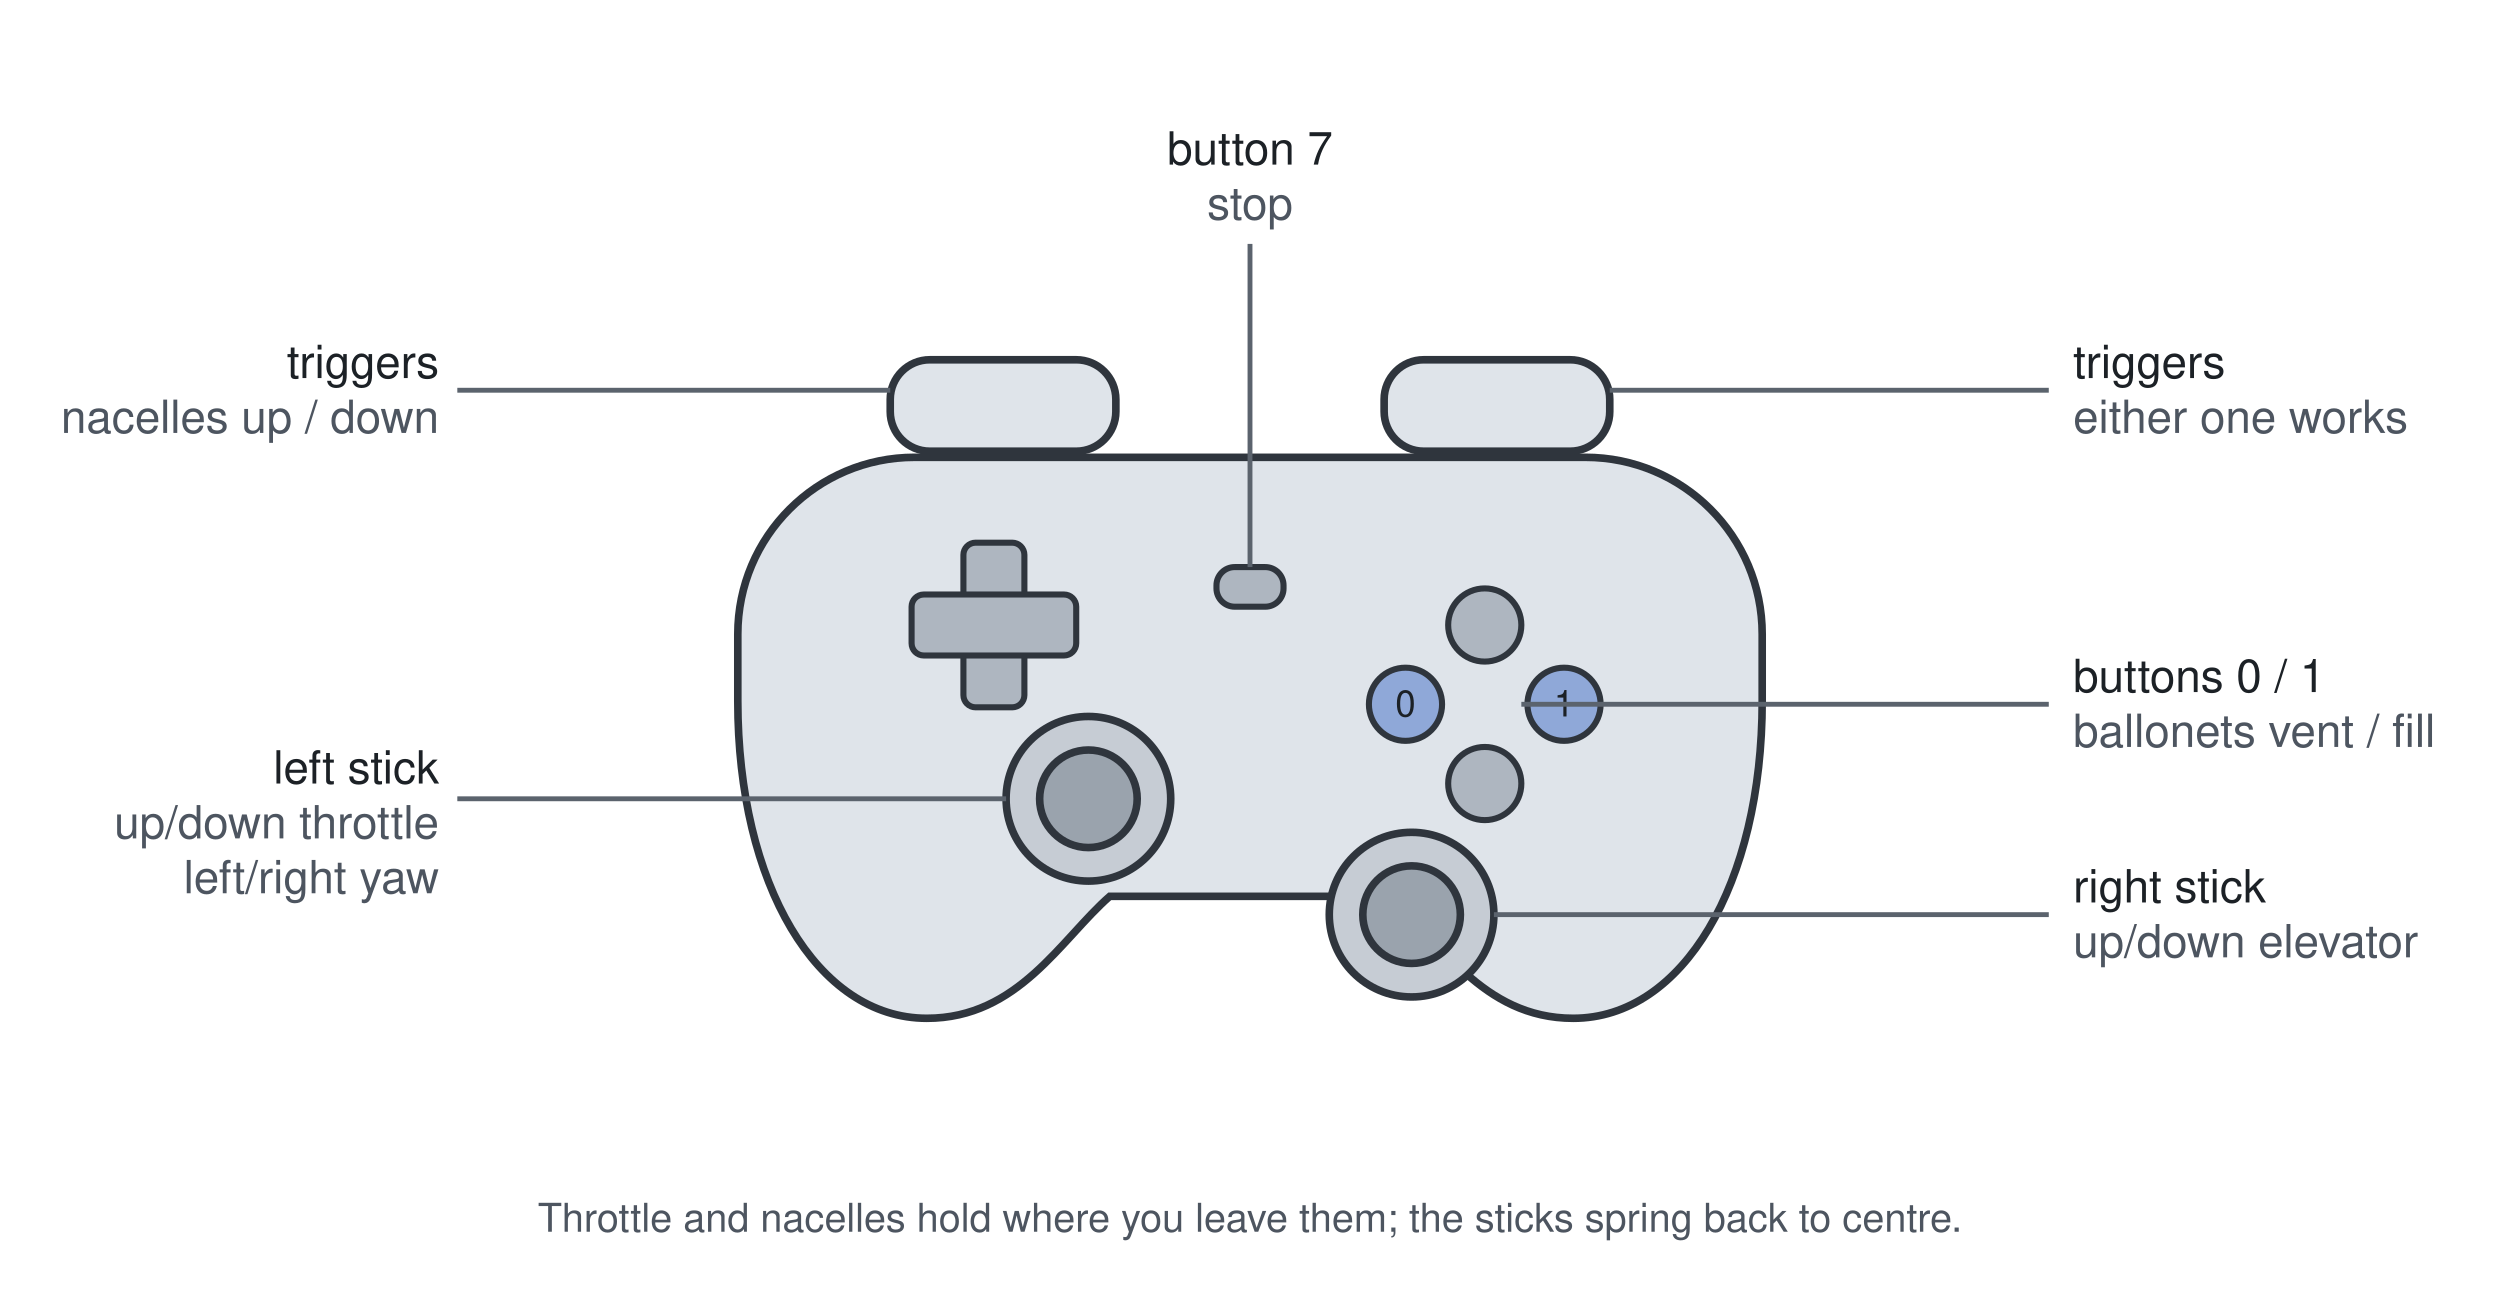
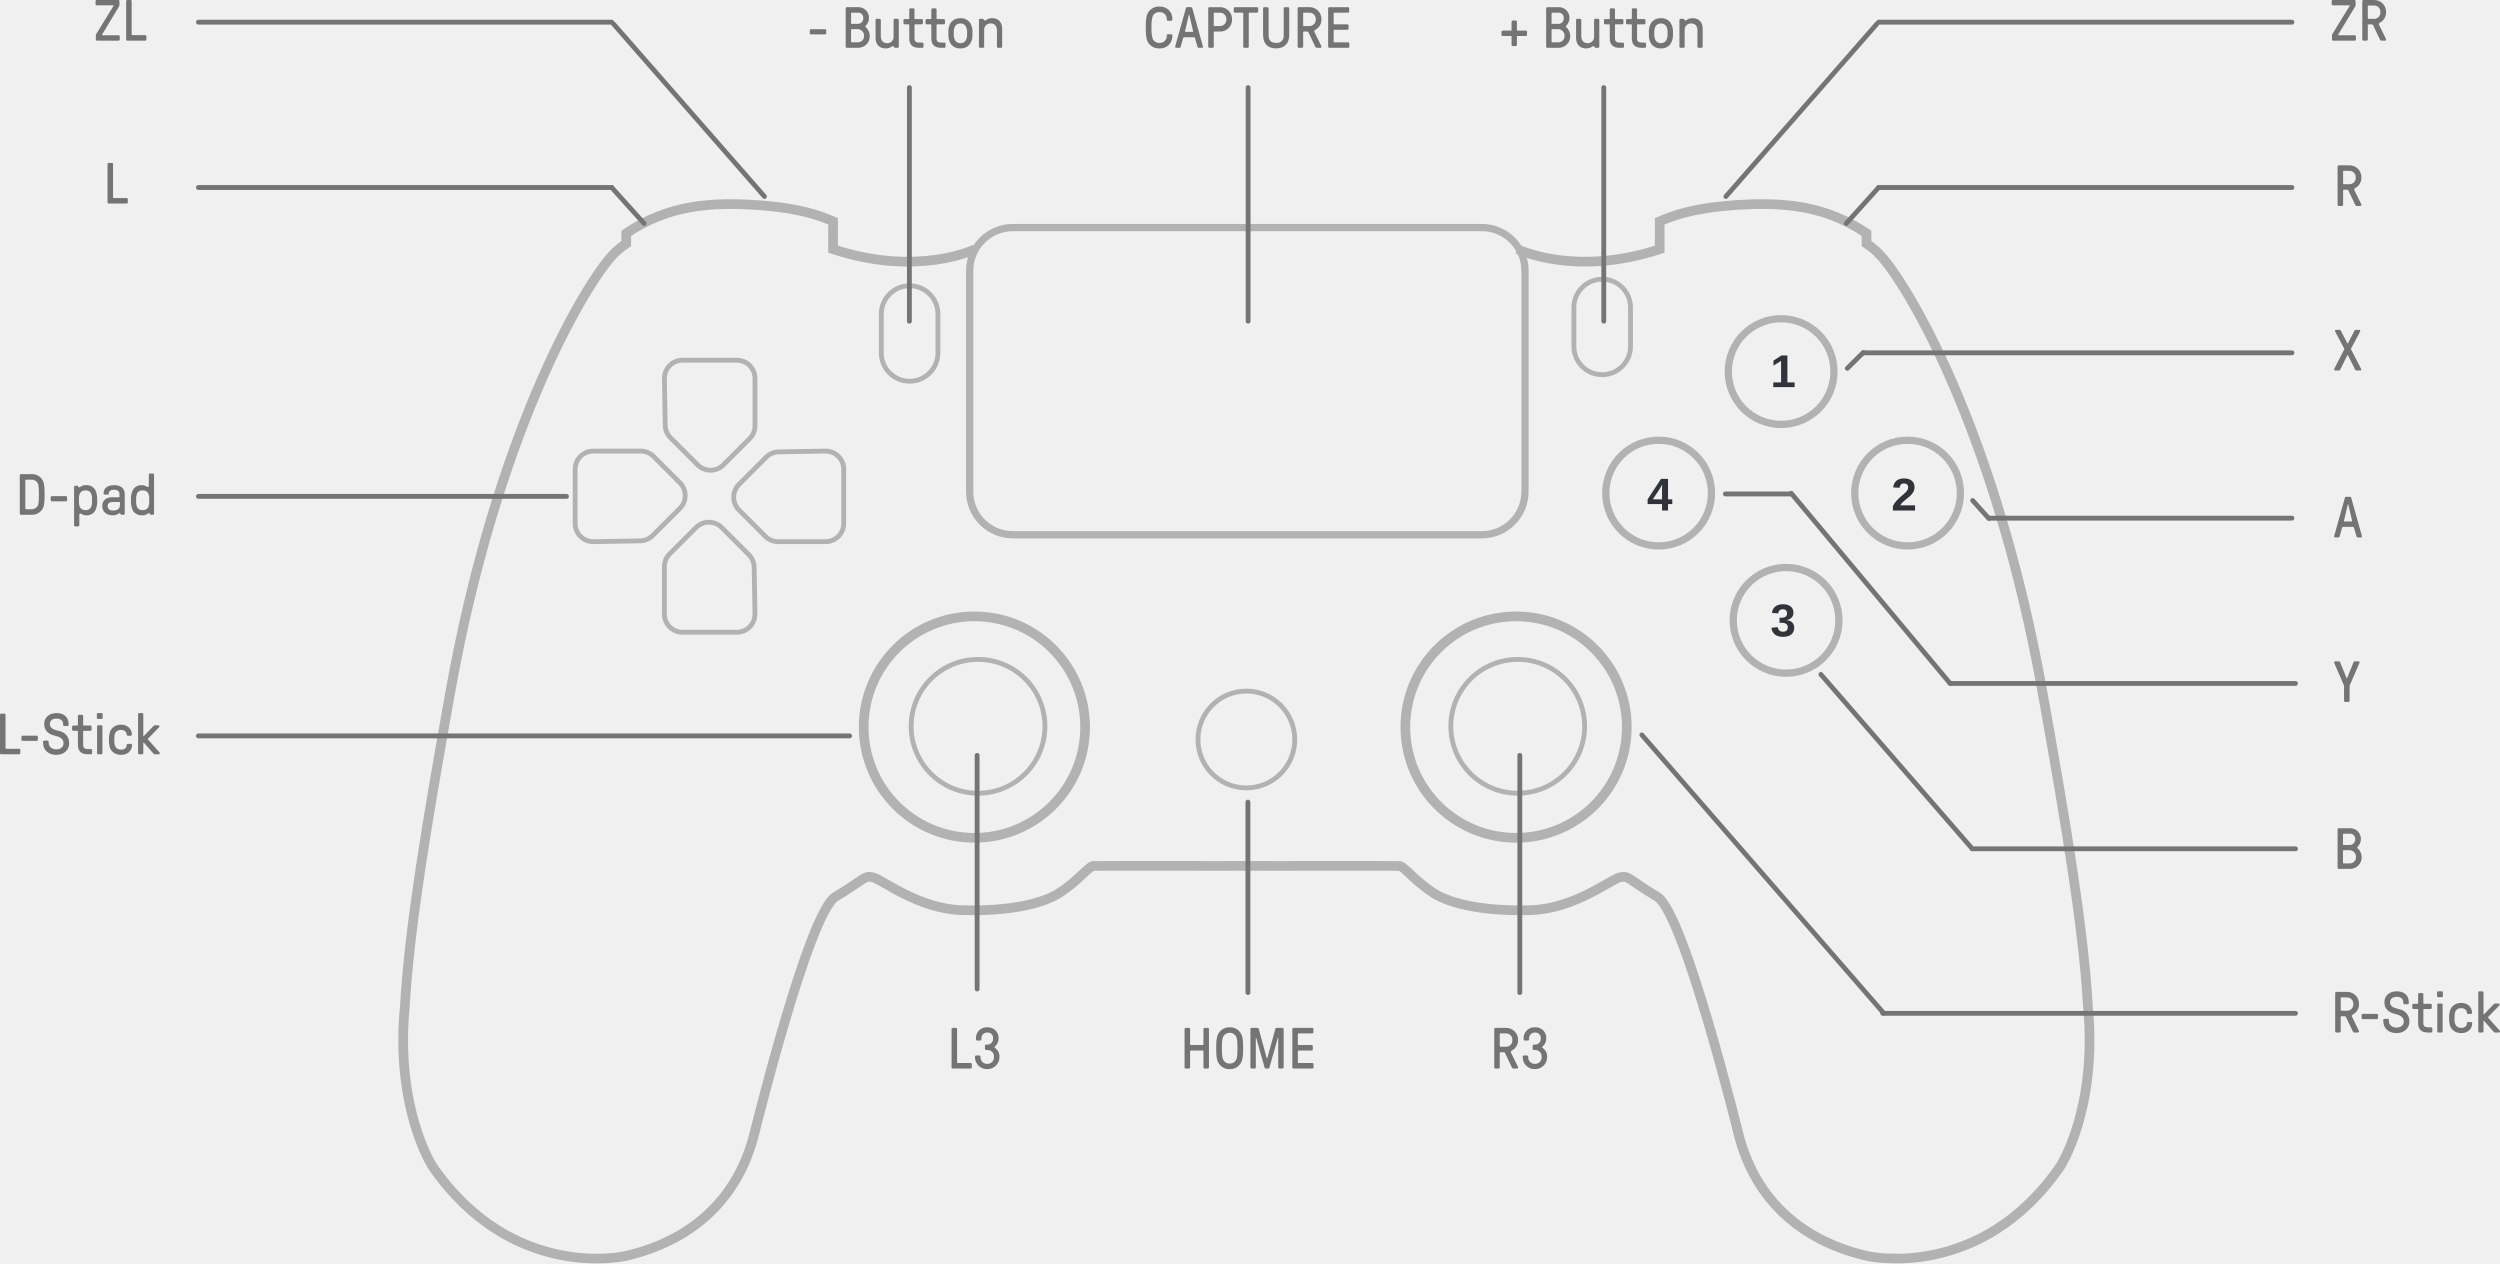
- <svg xmlns="http://www.w3.org/2000/svg" viewBox="0 0 820 430" width="820" height="430" font-family="Segoe UI, Helvetica, Arial, sans-serif">
-   <rect width="820" height="430" fill="#ffffff" />
-   <g fill="#dfe4ea" stroke="#2f353d" stroke-width="2.5">
-     <path d="M300 150 h220 a58 58 0 0 1 58 58 v22 c0 60 -26 104 -62 104 c-30 0 -44 -26 -60 -40              h-92 c-16 14 -30 40 -60 40 c-36 0 -62 -44 -62 -104 v-22 a58 58 0 0 1 58 -58 z" />
-     <rect x="292" y="118" width="74" height="30" rx="13" />
-     <rect x="454" y="118" width="74" height="30" rx="13" />
+ <svg xmlns="http://www.w3.org/2000/svg" width="1033.296" height="522.202" viewBox="0 0 1033.296 522.202">
+   <g id="ps4_switch" transform="translate(-1896.351 -131.811)">
+     <path id="路径_4620" data-name="路径 4620" d="M2.28,0H9.7a.481.481,0,0,0,.48-.48V-1.8a.481.481,0,0,0-.48-.48H4.32a.227.227,0,0,1-.24-.24v-13.8a.481.481,0,0,0-.48-.48H2.28a.481.481,0,0,0-.48.48V-.48A.481.481,0,0,0,2.28,0ZM16.56.24A4.956,4.956,0,0,0,21.6-4.824a4.2,4.2,0,0,0-1.9-3.72c-.216-.144-.216-.36.024-.576a4.231,4.231,0,0,0,1.512-3.288,4.371,4.371,0,0,0-4.632-4.632,4.422,4.422,0,0,0-4.728,4.392v.6a.481.481,0,0,0,.48.48h1.3a.481.481,0,0,0,.48-.48v-.36a2.356,2.356,0,0,1,2.472-2.472,2.228,2.228,0,0,1,2.352,2.472,2.352,2.352,0,0,1-2.4,2.52h-.48a.481.481,0,0,0-.48.48v1.272a.481.481,0,0,0,.48.48h.48a2.627,2.627,0,0,1,2.76,2.832,2.685,2.685,0,0,1-2.76,2.9,2.684,2.684,0,0,1-2.784-2.832V-4.92a.481.481,0,0,0-.48-.48h-1.32a.481.481,0,0,0-.48.48v.408A4.883,4.883,0,0,0,16.56.24Z" transform="translate(2287.848 573.454)" fill="#747474" />
+     <path id="路径_4625" data-name="路径 4625" d="M2.28,0H3.6a.481.481,0,0,0,.48-.48v-6a.227.227,0,0,1,.24-.24H5.784a.469.469,0,0,1,.456.288L9.12-.384A.621.621,0,0,0,9.7,0H11.16a.429.429,0,0,0,.48-.432.818.818,0,0,0-.1-.384L8.76-6.48a.885.885,0,0,1-.12-.408c0-.216.192-.384.5-.576a4.746,4.746,0,0,0,2.5-4.3A4.893,4.893,0,0,0,6.6-16.8H2.28a.481.481,0,0,0-.48.48V-.48A.481.481,0,0,0,2.28,0ZM4.32-9a.227.227,0,0,1-.24-.24v-5.04a.227.227,0,0,1,.24-.24H6.6a2.6,2.6,0,0,1,2.688,2.76A2.6,2.6,0,0,1,6.6-9ZM18.624.24a4.956,4.956,0,0,0,5.04-5.064,4.2,4.2,0,0,0-1.9-3.72c-.216-.144-.216-.36.024-.576A4.231,4.231,0,0,0,23.3-12.408a4.371,4.371,0,0,0-4.632-4.632,4.422,4.422,0,0,0-4.728,4.392v.6a.481.481,0,0,0,.48.48h1.3a.481.481,0,0,0,.48-.48v-.36a2.356,2.356,0,0,1,2.472-2.472,2.228,2.228,0,0,1,2.352,2.472,2.352,2.352,0,0,1-2.4,2.52h-.48a.481.481,0,0,0-.48.48v1.272a.481.481,0,0,0,.48.48h.48a2.627,2.627,0,0,1,2.76,2.832,2.685,2.685,0,0,1-2.76,2.9A2.684,2.684,0,0,1,15.84-4.752V-4.92a.481.481,0,0,0-.48-.48H14.04a.481.481,0,0,0-.48.48v.408A4.883,4.883,0,0,0,18.624.24Z" transform="translate(2512.154 573.454)" fill="#747474" />
+     <path id="路径_4626" data-name="路径 4626" d="M2.28,0H3.6a.481.481,0,0,0,.48-.48V-7.2a.227.227,0,0,1,.24-.24H9.36a.227.227,0,0,1,.24.24V-.48a.481.481,0,0,0,.48.48H11.4a.481.481,0,0,0,.48-.48V-16.32a.481.481,0,0,0-.48-.48H10.08a.481.481,0,0,0-.48.48v6.36a.227.227,0,0,1-.24.24H4.32a.227.227,0,0,1-.24-.24v-6.36a.481.481,0,0,0-.48-.48H2.28a.481.481,0,0,0-.48.48V-.48A.481.481,0,0,0,2.28,0ZM20.448.24a5.084,5.084,0,0,0,4.8-2.856c.72-1.488.768-3.552.768-5.784s-.048-4.3-.768-5.784a5.084,5.084,0,0,0-4.8-2.856,5.084,5.084,0,0,0-4.8,2.856c-.72,1.488-.768,3.552-.768,5.784s.048,4.3.768,5.784A5.084,5.084,0,0,0,20.448.24Zm0-2.28A2.884,2.884,0,0,1,17.76-3.648c-.5-.96-.528-2.976-.528-4.752s.024-3.792.528-4.752a2.884,2.884,0,0,1,2.688-1.608,2.884,2.884,0,0,1,2.688,1.608c.5.96.528,2.976.528,4.752s-.024,3.792-.528,4.752A2.884,2.884,0,0,1,20.448-2.04ZM29.5,0h1.272a.481.481,0,0,0,.48-.48V-12.528a.11.11,0,0,1,.1-.12c.048,0,.072.048.1.1L34.872-.408a.471.471,0,0,0,.5.408h1.008a.471.471,0,0,0,.5-.408L40.32-12.552c.024-.048.048-.1.1-.1a.11.11,0,0,1,.1.12V-.48a.481.481,0,0,0,.48.48h1.272a.481.481,0,0,0,.48-.48V-16.32a.481.481,0,0,0-.48-.48H39.816a.471.471,0,0,0-.5.408L36-4.32a.122.122,0,0,1-.12.1.122.122,0,0,1-.12-.1L32.448-16.392a.471.471,0,0,0-.5-.408H29.5a.481.481,0,0,0-.48.48V-.48A.481.481,0,0,0,29.5,0ZM46.824,0h7.8a.481.481,0,0,0,.48-.48V-1.8a.481.481,0,0,0-.48-.48h-5.76a.227.227,0,0,1-.24-.24V-7.2a.227.227,0,0,1,.24-.24h5.448a.481.481,0,0,0,.48-.48V-9.24a.481.481,0,0,0-.48-.48H48.864a.227.227,0,0,1-.24-.24v-4.32a.227.227,0,0,1,.24-.24h5.712a.481.481,0,0,0,.48-.48v-1.32a.481.481,0,0,0-.48-.48H46.824a.481.481,0,0,0-.48.48V-.48A.481.481,0,0,0,46.824,0Z" transform="translate(2384.154 573.454)" fill="#747474" />
+     <path id="路径_4650" data-name="路径 4650" d="M1.44,0h8.928a.481.481,0,0,0,.48-.48V-1.752a.481.481,0,0,0-.48-.48h-6.7c-.168,0-.216-.12-.144-.24l7.08-11.736a.725.725,0,0,0,.12-.384V-16.32a.481.481,0,0,0-.48-.48H1.32a.481.481,0,0,0-.48.48v1.248a.481.481,0,0,0,.48.48H8.112c.168,0,.216.12.144.24L1.08-2.664a.725.725,0,0,0-.12.384v1.8A.481.481,0,0,0,1.44,0ZM13.968,0h1.32a.481.481,0,0,0,.48-.48v-6a.227.227,0,0,1,.24-.24h1.464a.469.469,0,0,1,.456.288l2.88,6.048A.621.621,0,0,0,21.384,0h1.464a.429.429,0,0,0,.48-.432.818.818,0,0,0-.1-.384L20.448-6.48a.885.885,0,0,1-.12-.408c0-.216.192-.384.5-.576a4.746,4.746,0,0,0,2.5-4.3,4.893,4.893,0,0,0-5.04-5.04h-4.32a.481.481,0,0,0-.48.48V-.48A.481.481,0,0,0,13.968,0Zm2.04-9a.227.227,0,0,1-.24-.24v-5.04a.227.227,0,0,1,.24-.24h2.28a2.6,2.6,0,0,1,2.688,2.76A2.6,2.6,0,0,1,18.288-9Z" transform="translate(2859.239 148.61)" fill="#747474" />
+     <path id="路径_4651" data-name="路径 4651" d="M2.28,0H3.6a.481.481,0,0,0,.48-.48v-6a.227.227,0,0,1,.24-.24H5.784a.469.469,0,0,1,.456.288L9.12-.384A.621.621,0,0,0,9.7,0H11.16a.429.429,0,0,0,.48-.432.818.818,0,0,0-.1-.384L8.76-6.48a.885.885,0,0,1-.12-.408c0-.216.192-.384.5-.576a4.746,4.746,0,0,0,2.5-4.3A4.893,4.893,0,0,0,6.6-16.8H2.28a.481.481,0,0,0-.48.48V-.48A.481.481,0,0,0,2.28,0ZM4.32-9a.227.227,0,0,1-.24-.24v-5.04a.227.227,0,0,1,.24-.24H6.6a2.6,2.6,0,0,1,2.688,2.76A2.6,2.6,0,0,1,6.6-9Z" transform="translate(2860.724 216.942)" fill="#747474" />
+     <path id="路径_4652" data-name="路径 4652" d="M.792,0H2.424c.216,0,.312-.072.456-.36L5.76-6.168c.1-.192.144-.24.192-.24s.1.048.192.24L9.048-.36c.144.288.24.36.456.36h1.632a.416.416,0,0,0,.432-.432.758.758,0,0,0-.12-.384l-4.032-7.8a.861.861,0,0,1-.1-.264A.553.553,0,0,1,7.392-9.1l3.672-6.888a.885.885,0,0,0,.12-.408.426.426,0,0,0-.432-.408H9.216c-.216,0-.312.072-.456.36L6.12-11.328c-.048.1-.12.192-.168.192s-.12-.1-.168-.192L3.144-16.44c-.144-.288-.24-.36-.456-.36H1.152a.426.426,0,0,0-.432.408.9.9,0,0,0,.12.408L4.512-9.1a.553.553,0,0,1,.072.216.692.692,0,0,1-.1.264L.48-.816a.83.83,0,0,0-.12.408A.426.426,0,0,0,.792,0Z" transform="translate(2860.724 284.942)" fill="#747474" />
+     <path id="路径_4653" data-name="路径 4653" d="M4.944,0H6.288a.481.481,0,0,0,.48-.48V-6.744l3.984-9.192a1.143,1.143,0,0,0,.12-.456.425.425,0,0,0-.432-.408H8.856a.45.45,0,0,0-.456.36L5.808-10.056c-.048.144-.1.216-.192.216s-.144-.072-.192-.216L2.832-16.44a.45.45,0,0,0-.456-.36H.792a.425.425,0,0,0-.432.408,1.143,1.143,0,0,0,.12.456L4.464-6.744V-.48A.481.481,0,0,0,4.944,0Z" transform="translate(2860.724 421.942)" fill="#747474" />
+     <path id="路径_4654" data-name="路径 4654" d="M2.28,0H6.72a4.79,4.79,0,0,0,5.04-4.9,5.024,5.024,0,0,0-1.7-3.672.314.314,0,0,1,0-.528,4.524,4.524,0,0,0,1.368-3.24A4.374,4.374,0,0,0,6.72-16.8H2.28a.481.481,0,0,0-.48.48V-.48A.481.481,0,0,0,2.28,0ZM4.272-9.888a.227.227,0,0,1-.24-.24V-14.28a.227.227,0,0,1,.24-.24H6.72a2.066,2.066,0,0,1,2.352,2.184A2.256,2.256,0,0,1,6.72-9.888Zm0,7.608a.227.227,0,0,1-.24-.24V-7.488a.215.215,0,0,1,.24-.24H6.72A2.718,2.718,0,0,1,9.408-4.9,2.537,2.537,0,0,1,6.72-2.28Z" transform="translate(2860.724 490.942)" fill="#747474" />
+     <path id="路径_4655" data-name="路径 4655" d="M.768,0H2.16a.483.483,0,0,0,.456-.36L3.672-4.032a.461.461,0,0,1,.456-.336H8.112a.442.442,0,0,1,.456.336L9.624-.36A.483.483,0,0,0,10.08,0h1.392a.38.38,0,0,0,.408-.336,1.331,1.331,0,0,0-.072-.408L7.416-16.44a.462.462,0,0,0-.456-.36H5.28a.462.462,0,0,0-.456.36L.432-.744A1.331,1.331,0,0,0,.36-.336.38.38,0,0,0,.768,0ZM4.632-6.6c-.144,0-.24-.072-.192-.264L6-13.56c.024-.1.048-.144.1-.144h.048c.048,0,.072.048.1.144l1.56,6.7c.048.192-.048.264-.192.264Z" transform="translate(2860.724 353.942)" fill="#747474" />
+     <path id="路径_4608" data-name="路径 4608" d="M0,0H170.829" transform="translate(1978.356 140.979)" fill="none" stroke="#747474" stroke-linecap="round" stroke-width="2" />
+     <path id="路径_4609" data-name="路径 4609" d="M0,0H170.829" transform="translate(1978.356 209.312)" fill="none" stroke="#747474" stroke-linecap="round" stroke-width="2" />
+     <path id="路径_4610" data-name="路径 4610" d="M0,0H152.143" transform="translate(1978.356 336.975)" fill="none" stroke="#747474" stroke-linecap="round" stroke-width="2" />
+     <path id="路径_4611" data-name="路径 4611" d="M0,0H269.143" transform="translate(1978.356 435.975)" fill="none" stroke="#747474" stroke-linecap="round" stroke-width="2" />
+     <path id="路径_4612" data-name="路径 4612" d="M1.44,0h8.928a.481.481,0,0,0,.48-.48V-1.752a.481.481,0,0,0-.48-.48h-6.7c-.168,0-.216-.12-.144-.24l7.08-11.736a.725.725,0,0,0,.12-.384V-16.32a.481.481,0,0,0-.48-.48H1.32a.481.481,0,0,0-.48.48v1.248a.481.481,0,0,0,.48.48H8.112c.168,0,.216.12.144.24L1.08-2.664a.725.725,0,0,0-.12.384v1.8A.481.481,0,0,0,1.44,0ZM13.968,0h7.416a.481.481,0,0,0,.48-.48V-1.8a.481.481,0,0,0-.48-.48H16.008a.227.227,0,0,1-.24-.24v-13.8a.481.481,0,0,0-.48-.48h-1.32a.481.481,0,0,0-.48.48V-.48A.481.481,0,0,0,13.968,0Z" transform="translate(1935 148.61)" fill="#747474" />
+     <path id="路径_4613" data-name="路径 4613" d="M2.28,0H9.7a.481.481,0,0,0,.48-.48V-1.8a.481.481,0,0,0-.48-.48H4.32a.227.227,0,0,1-.24-.24v-13.8a.481.481,0,0,0-.48-.48H2.28a.481.481,0,0,0-.48.48V-.48A.481.481,0,0,0,2.28,0Z" transform="translate(1939 215.942)" fill="#747474" />
+     <path id="路径_3636" data-name="路径 3636" d="M10.148,0,75.835,78.625" transform="translate(2626.548 335.683)" fill="none" stroke="#747474" stroke-linecap="round" stroke-width="2" />
+     <path id="路径_3651" data-name="路径 3651" d="M10.148,0l6.677,7.43" transform="translate(2701.548 338.683)" fill="none" stroke="#747474" stroke-linecap="round" stroke-width="2" />
+     <path id="路径_4631" data-name="路径 4631" d="M177.141,0H0" transform="translate(2666.5 277.643)" fill="none" stroke="#747474" stroke-linecap="round" stroke-width="2" />
+     <path id="路径_4632" data-name="路径 4632" d="M125.141,0H0" transform="translate(2718.5 345.975)" fill="none" stroke="#747474" stroke-linecap="round" stroke-width="2" />
+     <path id="路径_4633" data-name="路径 4633" d="M27.019,0H0" transform="translate(2609.481 335.975)" fill="none" stroke="#747474" stroke-linecap="round" stroke-width="2" />
+     <path id="路径_4634" data-name="路径 4634" d="M142.627,0H0" transform="translate(2702.5 414.306)" fill="none" stroke="#747474" stroke-linecap="round" stroke-width="2" />
+     <path id="路径_4635" data-name="路径 4635" d="M133.627,0H0" transform="translate(2711.5 482.638)" fill="none" stroke="#747474" stroke-linecap="round" stroke-width="2" />
+     <path id="路径_4636" data-name="路径 4636" d="M0,6.541,6.625,0" transform="translate(2659.875 277.5)" fill="none" stroke="#747474" stroke-linecap="round" stroke-width="2" />
+     <path id="路径_3637" data-name="路径 3637" d="M-2.008,0,60.533,72.034" transform="translate(2650.958 410.558)" fill="none" stroke="#747474" stroke-linecap="round" stroke-width="2" />
+     <path id="路径_4615" data-name="路径 4615" d="M13.369,14.855,0,0" transform="translate(2149.185 209.312)" fill="none" stroke="#747474" stroke-linecap="round" stroke-width="2" />
+     <path id="路径_4616" data-name="路径 4616" d="M0,0,62.39,71.3" transform="translate(2149.928 141.723)" fill="none" stroke="#747474" stroke-linecap="round" stroke-width="2" />
+     <path id="路径_4637" data-name="路径 4637" d="M170.829,0H0" transform="translate(2672.813 140.979)" fill="none" stroke="#747474" stroke-linecap="round" stroke-width="2" />
+     <path id="路径_4638" data-name="路径 4638" d="M170.829,0H0" transform="translate(2672.813 209.312)" fill="none" stroke="#747474" stroke-linecap="round" stroke-width="2" />
+     <path id="路径_4639" data-name="路径 4639" d="M0,14.855,13.369,0" transform="translate(2659.443 209.312)" fill="none" stroke="#747474" stroke-linecap="round" stroke-width="2" />
+     <path id="路径_4640" data-name="路径 4640" d="M62.39,0,0,71.3" transform="translate(2609.68 141.723)" fill="none" stroke="#747474" stroke-linecap="round" stroke-width="2" />
+     <path id="路径_4621" data-name="路径 4621" d="M0,0V96.555" transform="translate(2300.217 444.016)" fill="none" stroke="#747474" stroke-linecap="round" stroke-width="2" />
+     <path id="路径_4622" data-name="路径 4622" d="M0,0V96.555" transform="translate(2272.217 168.016)" fill="none" stroke="#747474" stroke-linecap="round" stroke-width="2" />
+     <path id="路径_4641" data-name="路径 4641" d="M0,0V96.555" transform="translate(2559.217 168.016)" fill="none" stroke="#747474" stroke-linecap="round" stroke-width="2" />
+     <path id="路径_4627" data-name="路径 4627" d="M0,0V96.555" transform="translate(2412.217 168.016)" fill="none" stroke="#747474" stroke-linecap="round" stroke-width="2" />
+     <path id="路径_4628" data-name="路径 4628" d="M0,0V78.73" transform="translate(2412.142 463.326)" fill="none" stroke="#747474" stroke-linecap="round" stroke-width="2" />
+     <path id="路径_4629" data-name="路径 4629" d="M0,0V98.041" transform="translate(2524.523 444.016)" fill="none" stroke="#747474" stroke-linecap="round" stroke-width="2" />
+     <path id="路径_4642" data-name="路径 4642" d="M170.627,0H0" transform="translate(2674.5 550.638)" fill="none" stroke="#747474" stroke-linecap="round" stroke-width="2" />
+     <path id="路径_3635" data-name="路径 3635" d="M-2.008,0,97.973,115.029" transform="translate(2576.958 435.558)" fill="none" stroke="#747474" stroke-linecap="round" stroke-width="2" />
+     <g id="ps4pro" transform="translate(6310.176 8855.991)">
+       <g id="组_4415" data-name="组 4415" transform="translate(-4247.176 -8639.834)" opacity="0.5">
+         <g id="组_4404" data-name="组 4404" transform="translate(0 0)">
+           <path id="路径_3" data-name="路径 3" d="M353.648,154.69s-23.6,11.613-58.741,0V143.181c-5.844-2.541-13.7-5.182-27.456-6.407-24.045-2.14-41.164.066-58.025,11.335v4.262a30.665,30.665,0,0,0-6.625,5.854c-12.247,14.289-47.273,74.291-66.125,179.622-9.707,54.235-16.938,97.438-18.775,129.944-4.021,42.239,11.4,65.932,11.4,65.932C162.272,581.6,208.9,570.868,208.9,570.868c16.919-3.757,43.885-15.017,53.157-49.381,0,0,22.67-92.43,33.854-99.141,12.248-7.349,11.656-8.851,15.433-8.034s18.781,13.065,36.95,13.575,32.458-2.245,40.012-7.043,12.351-11.126,14.086-11.228c.9-.053,23.163-.051,44.5-.037v.037s8.259-.01,19.578-.021" transform="translate(-117.232 -136.044)" fill="none" stroke="#747474" stroke-width="4" />
+           <path id="路径_3398" data-name="路径 3398" d="M17.822,0H211.717a17.867,17.867,0,0,1,17.822,17.911v91.154a17.867,17.867,0,0,1-17.822,17.911H17.822A17.867,17.867,0,0,1,0,109.065V17.911A17.867,17.867,0,0,1,17.822,0Z" transform="translate(234.129 9.709)" fill="none" stroke="#747474" stroke-width="3" />
+           <circle id="椭圆_5" data-name="椭圆 5" cx="27.65" cy="27.65" r="27.65" transform="translate(209.945 188.205)" fill="none" stroke="#747474" stroke-width="2" />
+           <circle id="椭圆_8" data-name="椭圆 8" cx="27.65" cy="27.65" r="27.65" transform="translate(433.003 188.205)" fill="none" stroke="#747474" stroke-width="2" />
+           <circle id="椭圆_9" data-name="椭圆 9" cx="21.843" cy="21.843" r="21.843" transform="translate(547.683 47.384)" fill="none" stroke="#747474" stroke-width="3" />
+           <circle id="椭圆_10" data-name="椭圆 10" cx="21.843" cy="21.843" r="21.843" transform="translate(599.943 97.603)" fill="none" stroke="#747474" stroke-width="3" />
+           <circle id="椭圆_11" data-name="椭圆 11" cx="21.843" cy="21.843" r="21.843" transform="translate(549.724 150.204)" fill="none" stroke="#747474" stroke-width="3" />
+           <circle id="椭圆_12" data-name="椭圆 12" cx="21.843" cy="21.843" r="21.843" transform="translate(497.056 97.603)" fill="none" stroke="#747474" stroke-width="3" />
+           <path id="路径_11" data-name="路径 11" d="M288.121,227.315h22.443a7.5,7.5,0,0,1,7.5,7.5v19.613a7.493,7.493,0,0,1-2.2,5.3L304.987,270.6a7.5,7.5,0,0,1-10.6,0L283.15,259.365a7.5,7.5,0,0,1-2.194-5.172l-.328-19.254A7.5,7.5,0,0,1,288.121,227.315Z" transform="translate(-172.668 -162.783)" fill="none" stroke="#747474" stroke-width="2" />
+           <path id="路径_12" data-name="路径 12" d="M369.619,291.879v22.443a7.5,7.5,0,0,1-7.5,7.5H342.51a7.494,7.494,0,0,1-5.3-2.2l-10.878-10.877a7.5,7.5,0,0,1,0-10.6l11.237-11.237a7.5,7.5,0,0,1,5.171-2.194L362,284.385A7.5,7.5,0,0,1,369.619,291.879Z" transform="translate(-187.541 -182.29)" fill="none" stroke="#747474" stroke-width="2" />
+           <path id="路径_13" data-name="路径 13" d="M224.577,314.322V291.88a7.5,7.5,0,0,1,7.5-7.495h19.613a7.494,7.494,0,0,1,5.3,2.2l10.878,10.878a7.5,7.5,0,0,1,0,10.6l-11.237,11.236a7.5,7.5,0,0,1-5.171,2.195l-19.254.328A7.5,7.5,0,0,1,224.577,314.322Z" transform="translate(-153.509 -182.29)" fill="none" stroke="#747474" stroke-width="2" />
+           <path id="路径_14" data-name="路径 14" d="M310.564,374.528H288.121a7.5,7.5,0,0,1-7.5-7.495V347.42a7.5,7.5,0,0,1,2.2-5.3L293.7,331.243a7.5,7.5,0,0,1,10.6,0l11.236,11.237a7.5,7.5,0,0,1,2.194,5.172l.328,19.254A7.5,7.5,0,0,1,310.564,374.528Z" transform="translate(-172.668 -197.557)" fill="none" stroke="#747474" stroke-width="2" />
+           <rect id="矩形_23" data-name="矩形 23" width="23.408" height="39.467" rx="11.704" transform="translate(483.865 31.053)" fill="none" stroke="#747474" stroke-width="2" />
+           <path id="路径_3402" data-name="路径 3402" d="M293.709,319.32" transform="translate(54.771 -45.768)" fill="none" stroke="#747474" stroke-width="2" />
+           <path id="路径_3404" data-name="路径 3404" d="M230.053,154.69s23.6,11.613,58.741,0V143.181c5.844-2.541,13.7-5.182,27.456-6.407,24.045-2.14,41.164.066,58.025,11.335v4.262a30.664,30.664,0,0,1,6.625,5.854c12.247,14.289,47.273,74.291,66.125,179.622,9.707,54.235,16.938,97.438,18.775,129.944,4.021,42.24-11.4,65.932-11.4,65.932C421.429,581.6,374.8,570.868,374.8,570.868c-16.919-3.757-43.885-15.017-53.157-49.381,0,0-22.67-92.43-33.854-99.141-12.248-7.349-11.656-8.851-15.433-8.035s-18.781,13.065-36.95,13.575-32.458-2.245-40.012-7.043-12.351-11.126-14.086-11.228c-.9-.052-23.163-.051-44.5-.037v.037s-8.259-.01-19.578-.021" transform="translate(230.535 -136.044)" fill="none" stroke="#747474" stroke-width="4" />
+           <circle id="椭圆_2218" data-name="椭圆 2218" cx="20.006" cy="20.006" r="20.006" transform="translate(328.492 201.293)" fill="none" stroke="#747474" stroke-width="2" />
+           <rect id="矩形_742" data-name="矩形 742" width="23.408" height="39.467" rx="11.704" transform="translate(197.609 33.756)" fill="none" stroke="#747474" stroke-width="2" />
+         </g>
+         <g id="椭圆_2190" data-name="椭圆 2190" transform="translate(188.326 168.412)" fill="none" stroke="#747474" stroke-width="4">
+           <circle cx="47.762" cy="47.762" r="47.762" stroke="none" />
+           <circle cx="47.762" cy="47.762" r="45.762" fill="none" />
+         </g>
+         <g id="椭圆_2209" data-name="椭圆 2209" transform="translate(412.21 168.412)" fill="none" stroke="#747474" stroke-width="4">
+           <circle cx="47.762" cy="47.762" r="47.762" stroke="none" />
+           <circle cx="47.762" cy="47.762" r="45.762" fill="none" />
+         </g>
+       </g>
+     </g>
+     <path id="路径_4618" data-name="路径 4618" d="M2.28,0H6.72a4.976,4.976,0,0,0,4.656-2.76c.624-1.3.672-3.408.672-5.64s-.048-4.344-.672-5.64A4.976,4.976,0,0,0,6.72-16.8H2.28a.481.481,0,0,0-.48.48V-.48A.481.481,0,0,0,2.28,0ZM4.32-2.28a.227.227,0,0,1-.24-.24V-14.28a.227.227,0,0,1,.24-.24h2.4a2.861,2.861,0,0,1,2.5,1.464c.456.864.48,2.88.48,4.656s-.024,3.792-.48,4.656A2.861,2.861,0,0,1,6.72-2.28ZM15.048-5.544H20.88a.481.481,0,0,0,.48-.48v-1.2a.481.481,0,0,0-.48-.48H15.048a.481.481,0,0,0-.48.48v1.2A.481.481,0,0,0,15.048-5.544Zm14.112-6.7c-1.944,0-2.3.912-2.808.912-.192,0-.336-.12-.48-.5-.048-.12-.144-.168-.336-.168H24.72a.481.481,0,0,0-.48.48V4.32a.481.481,0,0,0,.48.48h1.2a.481.481,0,0,0,.48-.48V.24c0-.552.12-.768.432-.768.432,0,.936.768,2.52.768A4.051,4.051,0,0,0,33.024-1.8,8.5,8.5,0,0,0,33.792-6a9.5,9.5,0,0,0-.744-4.176A4.115,4.115,0,0,0,29.16-12.24Zm-.216,2.16a2.423,2.423,0,0,1,2.256,1.1A6.036,6.036,0,0,1,31.632-6,6.328,6.328,0,0,1,31.2-3.024a2.4,2.4,0,0,1-2.256,1.1,2.423,2.423,0,0,1-2.256-1.1A6.036,6.036,0,0,1,26.256-6a6.036,6.036,0,0,1,.432-2.976A2.423,2.423,0,0,1,28.944-10.08ZM40.248.24c1.776,0,2.376-.912,2.808-.912.24,0,.36.288.48.5A.363.363,0,0,0,43.872,0h.816a.481.481,0,0,0,.48-.48V-8.4c0-2.52-1.512-3.84-4.368-3.84-2.76,0-4.368,1.272-4.368,3.432a.431.431,0,0,0,.48.48h1.1c.384,0,.552-.12.552-.408,0-1.032.816-1.608,2.208-1.608,1.44,0,2.232.648,2.232,1.872v.984a.227.227,0,0,1-.24.24H40.2c-2.736,0-4.32,1.272-4.32,3.672C35.88-1.272,37.608.24,40.248.24Zm.168-1.992c-1.512,0-2.3-.648-2.3-1.872,0-1.128.744-1.656,2.328-1.656h2.52a.227.227,0,0,1,.24.24v.768C43.2-2.568,42.312-1.752,40.416-1.752ZM52.368.24c1.944,0,2.3-.912,2.808-.912.192,0,.312.12.48.5.048.12.144.168.336.168h.816a.481.481,0,0,0,.48-.48V-16.56a.481.481,0,0,0-.48-.48h-1.2a.481.481,0,0,0-.48.48v4.32c0,.552-.12.768-.432.768-.432,0-.936-.768-2.52-.768A4.051,4.051,0,0,0,48.5-10.2,8.784,8.784,0,0,0,47.736-6a9.5,9.5,0,0,0,.744,4.176A4.236,4.236,0,0,0,52.368.24Zm.216-2.16a2.423,2.423,0,0,1-2.256-1.1A6.036,6.036,0,0,1,49.9-6a6.328,6.328,0,0,1,.432-2.976,2.4,2.4,0,0,1,2.256-1.1,2.423,2.423,0,0,1,2.256,1.1A6.036,6.036,0,0,1,55.272-6a6.036,6.036,0,0,1-.432,2.976A2.423,2.423,0,0,1,52.584-1.92Z" transform="translate(1902.734 344.576)" fill="#747474" />
+     <path id="路径_4623" data-name="路径 4623" d="M1.8-5.544H7.632a.481.481,0,0,0,.48-.48v-1.2a.481.481,0,0,0-.48-.48H1.8a.481.481,0,0,0-.48.48v1.2A.481.481,0,0,0,1.8-5.544ZM16.632,0h4.44a4.79,4.79,0,0,0,5.04-4.9,5.024,5.024,0,0,0-1.7-3.672.314.314,0,0,1,0-.528,4.524,4.524,0,0,0,1.368-3.24,4.374,4.374,0,0,0-4.7-4.464h-4.44a.481.481,0,0,0-.48.48V-.48A.481.481,0,0,0,16.632,0Zm1.992-9.888a.227.227,0,0,1-.24-.24V-14.28a.227.227,0,0,1,.24-.24h2.448a2.066,2.066,0,0,1,2.352,2.184,2.256,2.256,0,0,1-2.352,2.448Zm0,7.608a.227.227,0,0,1-.24-.24V-7.488a.215.215,0,0,1,.24-.24h2.448A2.718,2.718,0,0,1,23.76-4.9,2.537,2.537,0,0,1,21.072-2.28ZM37.632-12h-1.2a.481.481,0,0,0-.48.48V-4.7a2.585,2.585,0,0,1-2.64,2.784c-1.728,0-2.64-1.128-2.64-2.9v-6.7a.481.481,0,0,0-.48-.48h-1.2a.481.481,0,0,0-.48.48v7.464c0,2.568,1.536,4.3,4.08,4.3,2.16,0,2.5-.96,3.024-.96.384,0,.456.312.624.552A.363.363,0,0,0,36.576,0h1.056a.481.481,0,0,0,.48-.48V-11.52A.481.481,0,0,0,37.632-12Zm8.88,12h1.32a.481.481,0,0,0,.48-.48v-1.2a.481.481,0,0,0-.48-.48h-1.32c-1.3,0-1.92-.528-1.92-1.68V-9.48a.227.227,0,0,1,.24-.24h2.76a.481.481,0,0,0,.48-.48v-1.2a.481.481,0,0,0-.48-.48h-2.76a.227.227,0,0,1-.24-.24v-3.72a.481.481,0,0,0-.48-.48h-1.2a.481.481,0,0,0-.48.48v3.72a.227.227,0,0,1-.24.24h-1.68a.481.481,0,0,0-.48.48v1.2a.481.481,0,0,0,.48.48h1.68a.227.227,0,0,1,.24.24v5.64C42.432-1.3,43.8,0,46.512,0Zm9.12,0h1.32a.481.481,0,0,0,.48-.48v-1.2a.481.481,0,0,0-.48-.48h-1.32c-1.3,0-1.92-.528-1.92-1.68V-9.48a.227.227,0,0,1,.24-.24h2.76a.481.481,0,0,0,.48-.48v-1.2a.481.481,0,0,0-.48-.48h-2.76a.227.227,0,0,1-.24-.24v-3.72a.481.481,0,0,0-.48-.48h-1.2a.481.481,0,0,0-.48.48v3.72a.227.227,0,0,1-.24.24h-1.68a.481.481,0,0,0-.48.48v1.2a.481.481,0,0,0,.48.48h1.68a.227.227,0,0,1,.24.24v5.64C51.552-1.3,52.92,0,55.632,0Zm7.944.24a4.671,4.671,0,0,0,4.08-1.992A7.189,7.189,0,0,0,68.544-6a7.189,7.189,0,0,0-.888-4.248,4.671,4.671,0,0,0-4.08-1.992,4.671,4.671,0,0,0-4.08,1.992A7.189,7.189,0,0,0,58.608-6,7.189,7.189,0,0,0,59.5-1.752,4.671,4.671,0,0,0,63.576.24Zm0-2.16a2.6,2.6,0,0,1-2.208-1.128A5.354,5.354,0,0,1,60.84-6a5.354,5.354,0,0,1,.528-2.952,2.6,2.6,0,0,1,2.208-1.128,2.6,2.6,0,0,1,2.208,1.128A5.354,5.354,0,0,1,66.312-6a5.354,5.354,0,0,1-.528,2.952A2.6,2.6,0,0,1,63.576-1.92ZM71.712,0h1.2a.481.481,0,0,0,.48-.48V-7.3a2.585,2.585,0,0,1,2.64-2.784c1.728,0,2.64,1.128,2.64,2.9v6.7a.481.481,0,0,0,.48.48h1.2a.481.481,0,0,0,.48-.48V-7.944c0-2.568-1.536-4.3-4.08-4.3-2.16,0-2.5.96-3.024.96-.384,0-.456-.312-.624-.552A.363.363,0,0,0,72.768-12H71.712a.481.481,0,0,0-.48.48V-.48A.481.481,0,0,0,71.712,0Z" transform="translate(2229.734 151.576)" fill="#747474" />
+     <path id="路径_4630" data-name="路径 4630" d="M5.856-.72H7.1a.481.481,0,0,0,.48-.48V-4.656a.227.227,0,0,1,.24-.24H11.28a.481.481,0,0,0,.48-.48V-6.624a.481.481,0,0,0-.48-.48H7.824a.227.227,0,0,1-.24-.24V-10.8a.481.481,0,0,0-.48-.48H5.856a.481.481,0,0,0-.48.48v3.456a.227.227,0,0,1-.24.24H1.68a.481.481,0,0,0-.48.48v1.248a.481.481,0,0,0,.48.48H5.136a.227.227,0,0,1,.24.24V-1.2A.481.481,0,0,0,5.856-.72ZM20.16,0H24.6a4.79,4.79,0,0,0,5.04-4.9,5.024,5.024,0,0,0-1.7-3.672.314.314,0,0,1,0-.528,4.524,4.524,0,0,0,1.368-3.24A4.374,4.374,0,0,0,24.6-16.8H20.16a.481.481,0,0,0-.48.48V-.48A.481.481,0,0,0,20.16,0Zm1.992-9.888a.227.227,0,0,1-.24-.24V-14.28a.227.227,0,0,1,.24-.24H24.6a2.066,2.066,0,0,1,2.352,2.184A2.256,2.256,0,0,1,24.6-9.888Zm0,7.608a.227.227,0,0,1-.24-.24V-7.488a.215.215,0,0,1,.24-.24H24.6A2.718,2.718,0,0,1,27.288-4.9,2.537,2.537,0,0,1,24.6-2.28ZM41.16-12h-1.2a.481.481,0,0,0-.48.48V-4.7A2.585,2.585,0,0,1,36.84-1.92c-1.728,0-2.64-1.128-2.64-2.9v-6.7a.481.481,0,0,0-.48-.48h-1.2a.481.481,0,0,0-.48.48v7.464c0,2.568,1.536,4.3,4.08,4.3,2.16,0,2.5-.96,3.024-.96.384,0,.456.312.624.552A.363.363,0,0,0,40.1,0H41.16a.481.481,0,0,0,.48-.48V-11.52A.481.481,0,0,0,41.16-12ZM50.04,0h1.32a.481.481,0,0,0,.48-.48v-1.2a.481.481,0,0,0-.48-.48H50.04c-1.3,0-1.92-.528-1.92-1.68V-9.48a.227.227,0,0,1,.24-.24h2.76a.481.481,0,0,0,.48-.48v-1.2a.481.481,0,0,0-.48-.48H48.36a.227.227,0,0,1-.24-.24v-3.72a.481.481,0,0,0-.48-.48h-1.2a.481.481,0,0,0-.48.48v3.72a.227.227,0,0,1-.24.24H44.04a.481.481,0,0,0-.48.48v1.2a.481.481,0,0,0,.48.48h1.68a.227.227,0,0,1,.24.24v5.64C45.96-1.3,47.328,0,50.04,0Zm9.12,0h1.32a.481.481,0,0,0,.48-.48v-1.2a.481.481,0,0,0-.48-.48H59.16c-1.3,0-1.92-.528-1.92-1.68V-9.48a.227.227,0,0,1,.24-.24h2.76a.481.481,0,0,0,.48-.48v-1.2a.481.481,0,0,0-.48-.48H57.48a.227.227,0,0,1-.24-.24v-3.72a.481.481,0,0,0-.48-.48h-1.2a.481.481,0,0,0-.48.48v3.72a.227.227,0,0,1-.24.24H53.16a.481.481,0,0,0-.48.48v1.2a.481.481,0,0,0,.48.48h1.68a.227.227,0,0,1,.24.24v5.64C55.08-1.3,56.448,0,59.16,0ZM67.1.24a4.671,4.671,0,0,0,4.08-1.992A7.189,7.189,0,0,0,72.072-6a7.189,7.189,0,0,0-.888-4.248A4.671,4.671,0,0,0,67.1-12.24a4.671,4.671,0,0,0-4.08,1.992A7.189,7.189,0,0,0,62.136-6a7.189,7.189,0,0,0,.888,4.248A4.671,4.671,0,0,0,67.1.24Zm0-2.16A2.6,2.6,0,0,1,64.9-3.048,5.354,5.354,0,0,1,64.368-6,5.354,5.354,0,0,1,64.9-8.952,2.6,2.6,0,0,1,67.1-10.08a2.6,2.6,0,0,1,2.208,1.128A5.354,5.354,0,0,1,69.84-6a5.354,5.354,0,0,1-.528,2.952A2.6,2.6,0,0,1,67.1-1.92ZM75.24,0h1.2a.481.481,0,0,0,.48-.48V-7.3a2.585,2.585,0,0,1,2.64-2.784c1.728,0,2.64,1.128,2.64,2.9v6.7a.481.481,0,0,0,.48.48h1.2a.481.481,0,0,0,.48-.48V-7.944c0-2.568-1.536-4.3-4.08-4.3-2.16,0-2.5.96-3.024.96-.384,0-.456-.312-.624-.552A.363.363,0,0,0,76.3-12H75.24a.481.481,0,0,0-.48.48V-.48A.481.481,0,0,0,75.24,0Z" transform="translate(2515.734 151.576)" fill="#747474" />
+     <path id="路径_4624" data-name="路径 4624" d="M6.768.24a5.023,5.023,0,0,0,5.4-5.424.474.474,0,0,0-.48-.432H10.344a.481.481,0,0,0-.48.48,2.851,2.851,0,0,1-3.1,3.1A2.885,2.885,0,0,1,4.056-3.672a13.859,13.859,0,0,1-.5-4.728,13.859,13.859,0,0,1,.5-4.728A2.885,2.885,0,0,1,6.768-14.76a2.851,2.851,0,0,1,3.1,3.1.481.481,0,0,0,.48.48h1.344a.474.474,0,0,0,.48-.432,5.023,5.023,0,0,0-5.4-5.424,5.1,5.1,0,0,0-4.824,2.832C1.224-12.7,1.2-10.632,1.2-8.4s.024,4.3.744,5.808A5.1,5.1,0,0,0,6.768.24ZM13.728,0H15.12a.483.483,0,0,0,.456-.36l1.056-3.672a.461.461,0,0,1,.456-.336h3.984a.442.442,0,0,1,.456.336L22.584-.36A.483.483,0,0,0,23.04,0h1.392a.38.38,0,0,0,.408-.336,1.331,1.331,0,0,0-.072-.408l-4.392-15.7a.462.462,0,0,0-.456-.36H18.24a.462.462,0,0,0-.456.36L13.392-.744a1.331,1.331,0,0,0-.072.408A.38.38,0,0,0,13.728,0Zm3.864-6.6c-.144,0-.24-.072-.192-.264l1.56-6.7c.024-.1.048-.144.1-.144H19.1c.048,0,.072.048.1.144l1.56,6.7c.048.192-.048.264-.192.264ZM27.48,0H28.8a.481.481,0,0,0,.48-.48v-6a.227.227,0,0,1,.24-.24H31.8a4.893,4.893,0,0,0,5.04-5.04A4.893,4.893,0,0,0,31.8-16.8H27.48a.481.481,0,0,0-.48.48V-.48A.481.481,0,0,0,27.48,0Zm2.04-9a.227.227,0,0,1-.24-.24v-5.04a.227.227,0,0,1,.24-.24H31.8a2.6,2.6,0,0,1,2.688,2.76A2.6,2.6,0,0,1,31.8-9ZM41.952,0h1.32a.481.481,0,0,0,.48-.48v-13.8a.227.227,0,0,1,.24-.24H47.16a.481.481,0,0,0,.48-.48v-1.32a.481.481,0,0,0-.48-.48H38.04a.481.481,0,0,0-.48.48V-15a.481.481,0,0,0,.48.48h3.192a.227.227,0,0,1,.24.24V-.48A.481.481,0,0,0,41.952,0ZM55.08.24c3.144,0,5.4-1.872,5.4-5.472V-16.32A.481.481,0,0,0,60-16.8H58.68a.481.481,0,0,0-.48.48V-4.992A2.775,2.775,0,0,1,55.08-2.04c-1.8,0-3.12-.792-3.12-2.952V-16.32a.481.481,0,0,0-.48-.48H50.16a.481.481,0,0,0-.48.48V-5.232C49.68-1.632,51.744.24,55.08.24ZM64.44,0h1.32a.481.481,0,0,0,.48-.48v-6a.227.227,0,0,1,.24-.24h1.464a.469.469,0,0,1,.456.288L71.28-.384A.621.621,0,0,0,71.856,0H73.32a.429.429,0,0,0,.48-.432.818.818,0,0,0-.1-.384L70.92-6.48a.885.885,0,0,1-.12-.408c0-.216.192-.384.5-.576a4.746,4.746,0,0,0,2.5-4.3,4.893,4.893,0,0,0-5.04-5.04H64.44a.481.481,0,0,0-.48.48V-.48A.481.481,0,0,0,64.44,0Zm2.04-9a.227.227,0,0,1-.24-.24v-5.04a.227.227,0,0,1,.24-.24h2.28a2.6,2.6,0,0,1,2.688,2.76A2.6,2.6,0,0,1,68.76-9ZM77.04,0h7.8a.481.481,0,0,0,.48-.48V-1.8a.481.481,0,0,0-.48-.48H79.08a.227.227,0,0,1-.24-.24V-7.2a.227.227,0,0,1,.24-.24h5.448a.481.481,0,0,0,.48-.48V-9.24a.481.481,0,0,0-.48-.48H79.08a.227.227,0,0,1-.24-.24v-4.32a.227.227,0,0,1,.24-.24h5.712a.481.481,0,0,0,.48-.48v-1.32a.481.481,0,0,0-.48-.48H77.04a.481.481,0,0,0-.48.48V-.48A.481.481,0,0,0,77.04,0Z" transform="translate(2368.734 151.576)" fill="#747474" />
+     <path id="路径_4619" data-name="路径 4619" d="M-65.9,0h7.416a.481.481,0,0,0,.48-.48V-1.8a.481.481,0,0,0-.48-.48h-5.376a.227.227,0,0,1-.24-.24v-13.8a.481.481,0,0,0-.48-.48H-65.9a.481.481,0,0,0-.48.48V-.48A.481.481,0,0,0-65.9,0Zm8.856-5.544h5.832a.481.481,0,0,0,.48-.48v-1.2a.481.481,0,0,0-.48-.48h-5.832a.481.481,0,0,0-.48.48v1.2A.481.481,0,0,0-57.048-5.544ZM-43.128.24c3.168,0,5.352-1.968,5.352-4.848a5.057,5.057,0,0,0-4.2-5.04c-2.808-.624-3.792-1.392-3.792-2.88,0-1.368,1.032-2.232,2.736-2.232s2.736.84,2.736,2.28v.312a.481.481,0,0,0,.48.48h1.32a.481.481,0,0,0,.48-.48v-.312c0-2.832-1.9-4.56-4.968-4.56-2.952,0-5.136,1.7-5.136,4.56,0,2.616,1.68,4.176,4.512,4.824,2.472.576,3.48,1.488,3.48,3.144,0,1.464-1.224,2.472-2.976,2.472-1.872,0-3.168-1.128-3.168-2.76v-.384a.481.481,0,0,0-.48-.48H-48.1a.481.481,0,0,0-.48.48V-4.8C-48.576-1.752-46.416.24-43.128.24ZM-30.1,0h1.32a.481.481,0,0,0,.48-.48v-1.2a.481.481,0,0,0-.48-.48H-30.1c-1.3,0-1.92-.528-1.92-1.68V-9.48a.227.227,0,0,1,.24-.24h2.76a.481.481,0,0,0,.48-.48v-1.2a.481.481,0,0,0-.48-.48h-2.76a.227.227,0,0,1-.24-.24v-3.72a.481.481,0,0,0-.48-.48h-1.2a.481.481,0,0,0-.48.48v3.72a.227.227,0,0,1-.24.24H-36.1a.481.481,0,0,0-.48.48v1.2a.481.481,0,0,0,.48.48h1.68a.227.227,0,0,1,.24.24v5.64C-34.176-1.3-32.808,0-30.1,0Zm4.128-14.616h1.632A.379.379,0,0,0-23.952-15v-1.656a.4.4,0,0,0-.384-.384h-1.632a.4.4,0,0,0-.384.384V-15A.379.379,0,0,0-25.968-14.616ZM-25.776,0h1.248a.481.481,0,0,0,.48-.48V-11.52a.481.481,0,0,0-.48-.48h-1.248a.481.481,0,0,0-.48.48V-.48A.481.481,0,0,0-25.776,0Zm9.456.24a4.867,4.867,0,0,0,3.048-.96,3.929,3.929,0,0,0,1.464-3.12c0-.312-.12-.48-.36-.48h-1.368c-.288,0-.456.144-.456.408a1.861,1.861,0,0,1-.648,1.464,2.75,2.75,0,0,1-1.68.528,2.7,2.7,0,0,1-2.208-.96,5.163,5.163,0,0,1-.6-3.12c0-1.68.12-2.52.624-3.192a2.7,2.7,0,0,1,2.16-.888,2.524,2.524,0,0,1,1.608.5,1.912,1.912,0,0,1,.72,1.512.415.415,0,0,0,.456.384h1.272a.426.426,0,0,0,.408-.48,4.06,4.06,0,0,0-1.32-3,4.71,4.71,0,0,0-3.144-1.08A5,5,0,0,0-19.9-10.92C-21.1-9.672-21.36-8.064-21.36-6c0,1.992.192,3.768,1.512,4.968A4.984,4.984,0,0,0-16.32.24ZM-.5-.84-5.112-6a.375.375,0,0,1,0-.576L-.648-11.16a.51.51,0,0,0,.168-.36.472.472,0,0,0-.5-.48H-2.4a1.047,1.047,0,0,0-.6.36L-6.84-7.632c-.1.1-.144.12-.192.12-.072,0-.12-.048-.12-.168v-8.88a.481.481,0,0,0-.48-.48h-1.2a.481.481,0,0,0-.48.48V-.48a.481.481,0,0,0,.48.48h1.2a.481.481,0,0,0,.48-.48v-4.2c0-.12.048-.168.12-.168.048,0,.1.024.192.12l3.768,4.3a.98.98,0,0,0,.7.432H-.84a.473.473,0,0,0,.5-.48A.464.464,0,0,0-.5-.84Z" transform="translate(1962.734 443.576)" fill="#747474" />
+     <path id="路径_4687" data-name="路径 4687" d="M2.28,0H3.6a.481.481,0,0,0,.48-.48v-6a.227.227,0,0,1,.24-.24H5.784a.469.469,0,0,1,.456.288L9.12-.384A.621.621,0,0,0,9.7,0H11.16a.429.429,0,0,0,.48-.432.818.818,0,0,0-.1-.384L8.76-6.48a.885.885,0,0,1-.12-.408c0-.216.192-.384.5-.576a4.746,4.746,0,0,0,2.5-4.3A4.893,4.893,0,0,0,6.6-16.8H2.28a.481.481,0,0,0-.48.48V-.48A.481.481,0,0,0,2.28,0ZM4.32-9a.227.227,0,0,1-.24-.24v-5.04a.227.227,0,0,1,.24-.24H6.6a2.6,2.6,0,0,1,2.688,2.76A2.6,2.6,0,0,1,6.6-9ZM13.2-5.544h5.832a.481.481,0,0,0,.48-.48v-1.2a.481.481,0,0,0-.48-.48H13.2a.481.481,0,0,0-.48.48v1.2A.481.481,0,0,0,13.2-5.544ZM27.12.24c3.168,0,5.352-1.968,5.352-4.848a5.057,5.057,0,0,0-4.2-5.04c-2.808-.624-3.792-1.392-3.792-2.88,0-1.368,1.032-2.232,2.736-2.232s2.736.84,2.736,2.28v.312a.481.481,0,0,0,.48.48h1.32a.481.481,0,0,0,.48-.48v-.312c0-2.832-1.9-4.56-4.968-4.56-2.952,0-5.136,1.7-5.136,4.56,0,2.616,1.68,4.176,4.512,4.824,2.472.576,3.48,1.488,3.48,3.144,0,1.464-1.224,2.472-2.976,2.472-1.872,0-3.168-1.128-3.168-2.76v-.384a.481.481,0,0,0-.48-.48H22.152a.481.481,0,0,0-.48.48V-4.8C21.672-1.752,23.832.24,27.12.24ZM40.152,0h1.32a.481.481,0,0,0,.48-.48v-1.2a.481.481,0,0,0-.48-.48h-1.32c-1.3,0-1.92-.528-1.92-1.68V-9.48a.227.227,0,0,1,.24-.24h2.76a.481.481,0,0,0,.48-.48v-1.2a.481.481,0,0,0-.48-.48h-2.76a.227.227,0,0,1-.24-.24v-3.72a.481.481,0,0,0-.48-.48h-1.2a.481.481,0,0,0-.48.48v3.72a.227.227,0,0,1-.24.24h-1.68a.481.481,0,0,0-.48.48v1.2a.481.481,0,0,0,.48.48h1.68a.227.227,0,0,1,.24.24v5.64C36.072-1.3,37.44,0,40.152,0ZM44.28-14.616h1.632A.379.379,0,0,0,46.3-15v-1.656a.4.4,0,0,0-.384-.384H44.28a.4.4,0,0,0-.384.384V-15A.379.379,0,0,0,44.28-14.616ZM44.472,0H45.72a.481.481,0,0,0,.48-.48V-11.52a.481.481,0,0,0-.48-.48H44.472a.481.481,0,0,0-.48.48V-.48A.481.481,0,0,0,44.472,0Zm9.456.24a4.867,4.867,0,0,0,3.048-.96A3.929,3.929,0,0,0,58.44-3.84c0-.312-.12-.48-.36-.48H56.712c-.288,0-.456.144-.456.408a1.861,1.861,0,0,1-.648,1.464,2.75,2.75,0,0,1-1.68.528,2.7,2.7,0,0,1-2.208-.96A5.163,5.163,0,0,1,51.12-6c0-1.68.12-2.52.624-3.192a2.7,2.7,0,0,1,2.16-.888,2.524,2.524,0,0,1,1.608.5,1.912,1.912,0,0,1,.72,1.512.415.415,0,0,0,.456.384H57.96a.426.426,0,0,0,.408-.48,4.06,4.06,0,0,0-1.32-3A4.71,4.71,0,0,0,53.9-12.24a5,5,0,0,0-3.552,1.32c-1.2,1.248-1.464,2.856-1.464,4.92,0,1.992.192,3.768,1.512,4.968A4.984,4.984,0,0,0,53.928.24ZM69.744-.84,65.136-6a.375.375,0,0,1,0-.576L69.6-11.16a.51.51,0,0,0,.168-.36.472.472,0,0,0-.5-.48H67.848a1.047,1.047,0,0,0-.6.36l-3.84,4.008c-.1.1-.144.12-.192.12-.072,0-.12-.048-.12-.168v-8.88a.481.481,0,0,0-.48-.48h-1.2a.481.481,0,0,0-.48.48V-.48a.481.481,0,0,0,.48.48h1.2a.481.481,0,0,0,.48-.48v-4.2c0-.12.048-.168.12-.168.048,0,.1.024.192.12l3.768,4.3a.98.98,0,0,0,.7.432h1.536a.473.473,0,0,0,.5-.48A.464.464,0,0,0,69.744-.84Z" transform="translate(2859.734 558.576)" fill="#747474" />
  </g>
-   <g fill="#aeb6c0" stroke="#2f353d" stroke-width="2">
-     <rect x="316" y="178" width="20" height="54" rx="4" />
-     <rect x="299" y="195" width="54" height="20" rx="4" />
+   <g font-family="Arial, sans-serif" font-size="19" font-weight="700" text-anchor="middle" fill="#30343a">
+     <text x="737" y="160">1</text>
+     <text x="787" y="211">2</text>
+     <text x="737" y="263">3</text>
+     <text x="686" y="211">4</text>
  </g>
-   <g stroke="#2f353d" stroke-width="2">
-     <circle cx="487" cy="205" r="12" fill="#aeb6c0" />
-     <circle cx="513" cy="231" r="12" fill="#8fa8d8" />
-     <circle cx="461" cy="231" r="12" fill="#8fa8d8" />
-     <circle cx="487" cy="257" r="12" fill="#aeb6c0" />
-   </g>
-   <g font-size="12" fill="#1c2126" text-anchor="middle">
-     <text x="461" y="235">0</text>
-     <text x="513" y="235">1</text>
-   </g>
-   <g stroke="#2f353d" stroke-width="2.5">
-     <circle cx="357" cy="262" r="27" fill="#c6ccd4" />
-     <circle cx="357" cy="262" r="16" fill="#9aa3ad" />
-     <circle cx="463" cy="300" r="27" fill="#c6ccd4" />
-     <circle cx="463" cy="300" r="16" fill="#9aa3ad" />
-   </g>
-   <rect x="399" y="186" width="22" height="13" rx="6" fill="#aeb6c0" stroke="#2f353d" stroke-width="2" />
-   <g stroke="#5b636d" stroke-width="1.6" fill="none">
-     <path d="M292 128 H150" />
-     <path d="M330 262 H150" />
-     <path d="M528 128 H672" />
-     <path d="M499 231 H672" />
-     <path d="M490 300 H672" />
-     <path d="M410 186 V80" />
-   </g>
-   <g font-size="15" fill="#1c2126">
-     <text x="144" y="124" text-anchor="end">triggers</text>
-     <text x="144" y="142" text-anchor="end" fill="#4d5560">nacelles up / down</text>
-     <text x="144" y="257" text-anchor="end">left stick</text>
-     <text x="144" y="275" text-anchor="end" fill="#4d5560">up/down throttle</text>
-     <text x="144" y="293" text-anchor="end" fill="#4d5560">left/right yaw</text>
-     <text x="680" y="124">triggers</text>
-     <text x="680" y="142" fill="#4d5560">either one works</text>
-     <text x="680" y="227">buttons 0 / 1</text>
-     <text x="680" y="245" fill="#4d5560">ballonets vent / fill</text>
-     <text x="680" y="296">right stick</text>
-     <text x="680" y="314" fill="#4d5560">up/down elevator</text>
-     <text x="410" y="54" text-anchor="middle">button 7</text>
-     <text x="410" y="72" text-anchor="middle" fill="#4d5560">stop</text>
-   </g>
-   <text x="410" y="404" font-size="13" fill="#4d5560" text-anchor="middle">
-     Throttle and nacelles hold where you leave them; the sticks spring back to centre.
-   </text>
</svg>
